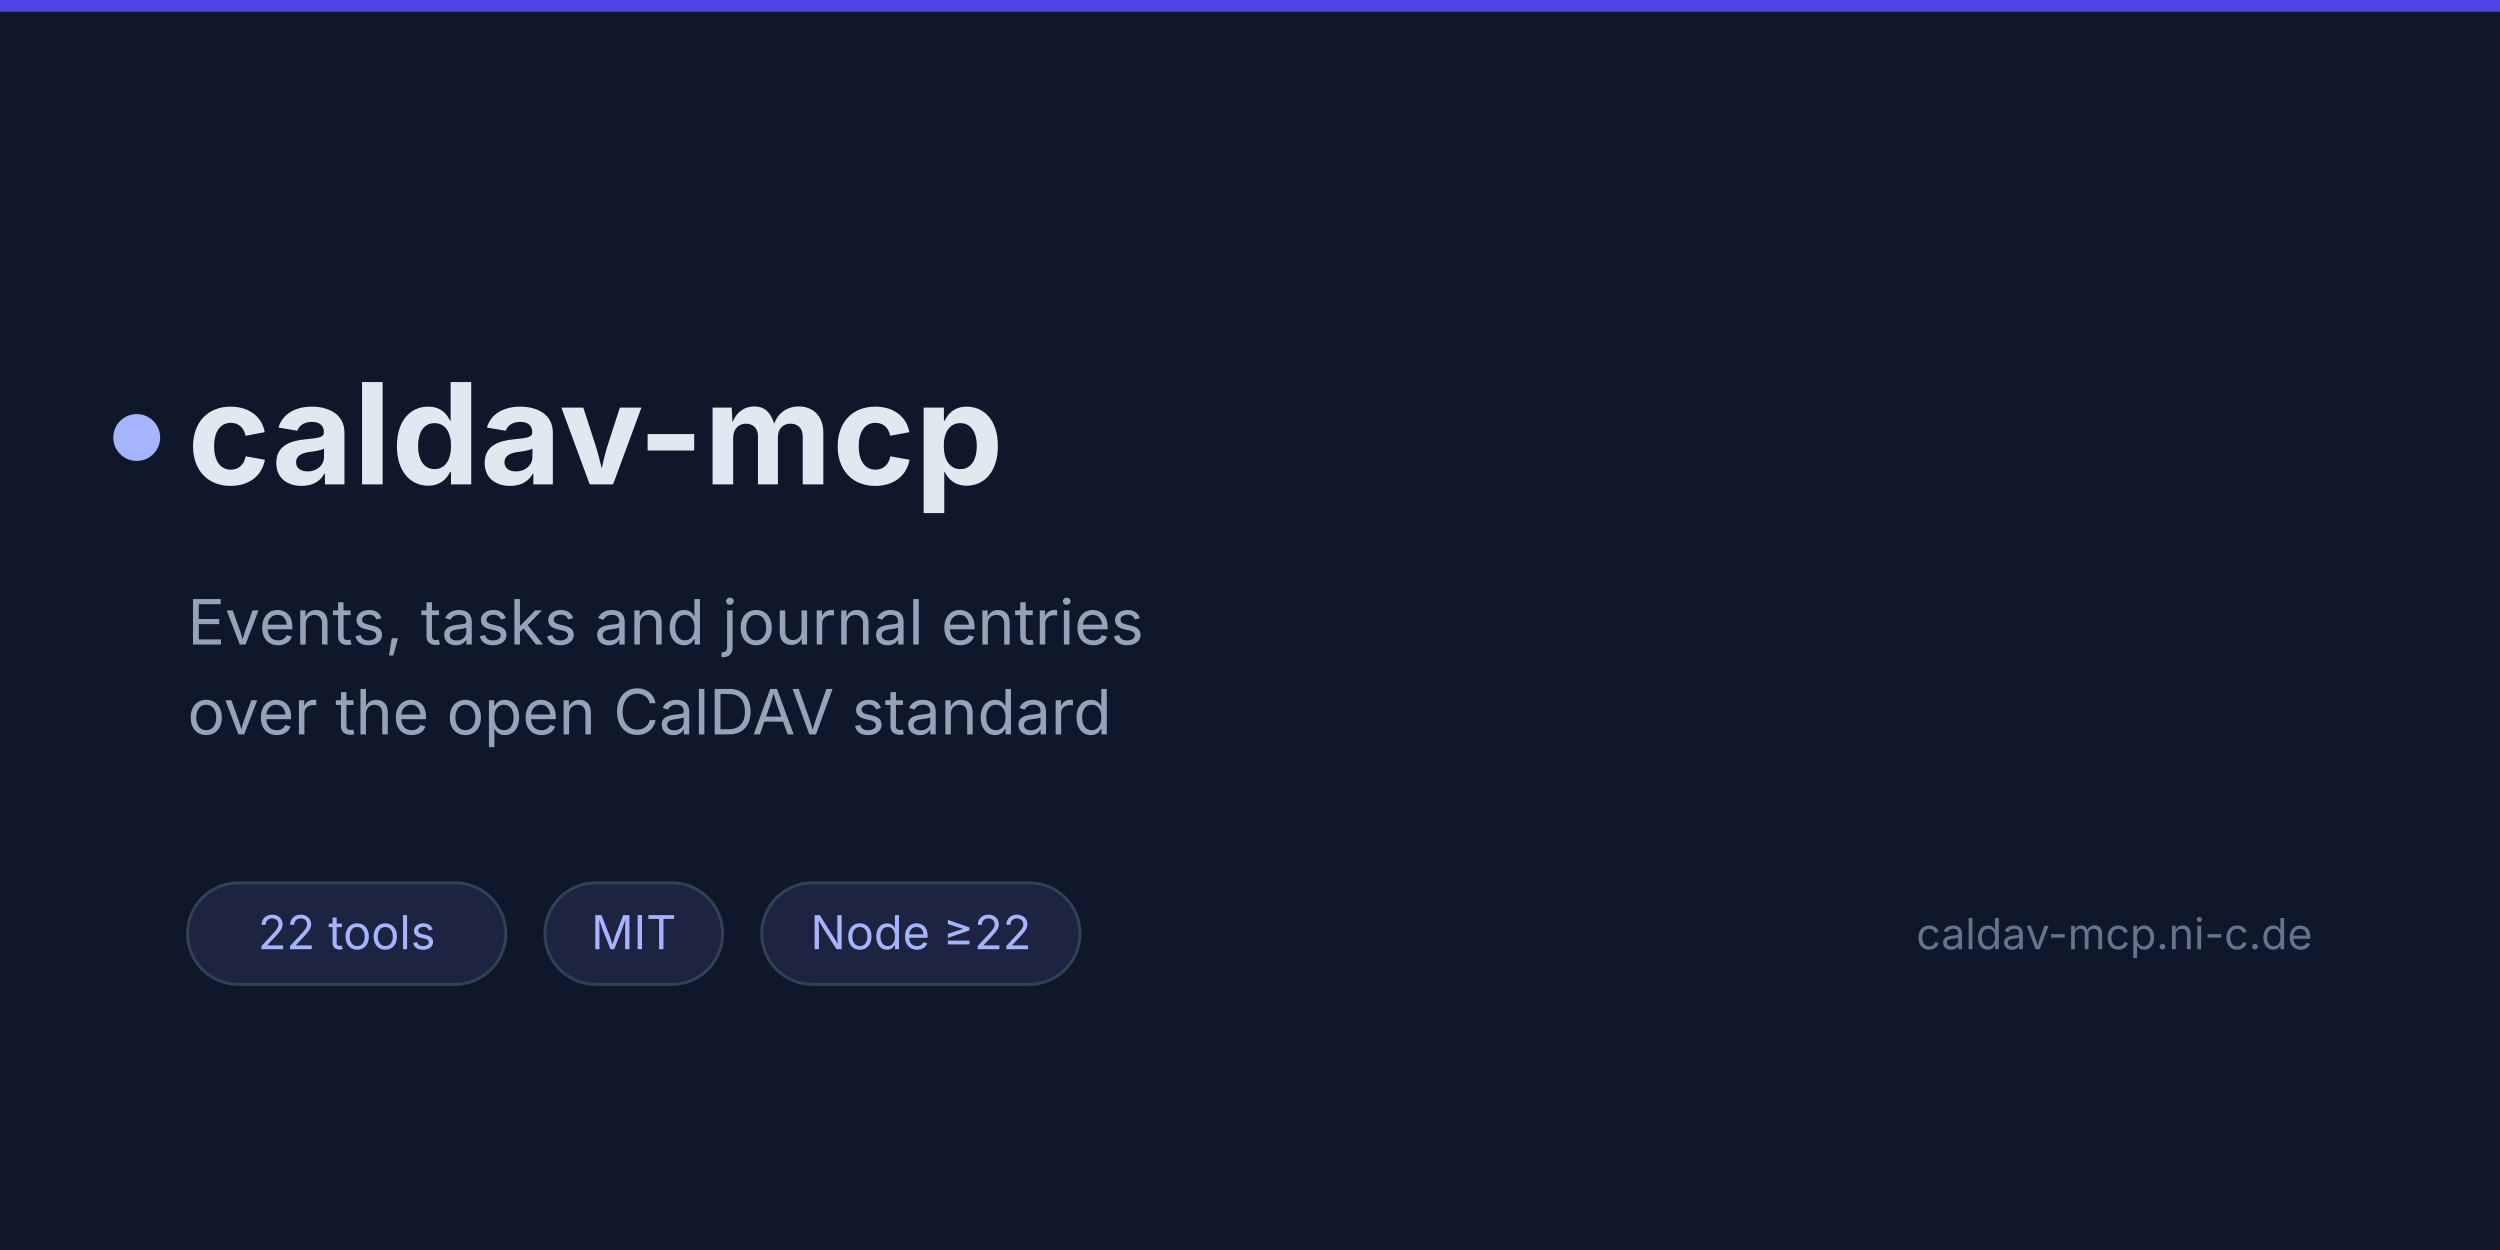
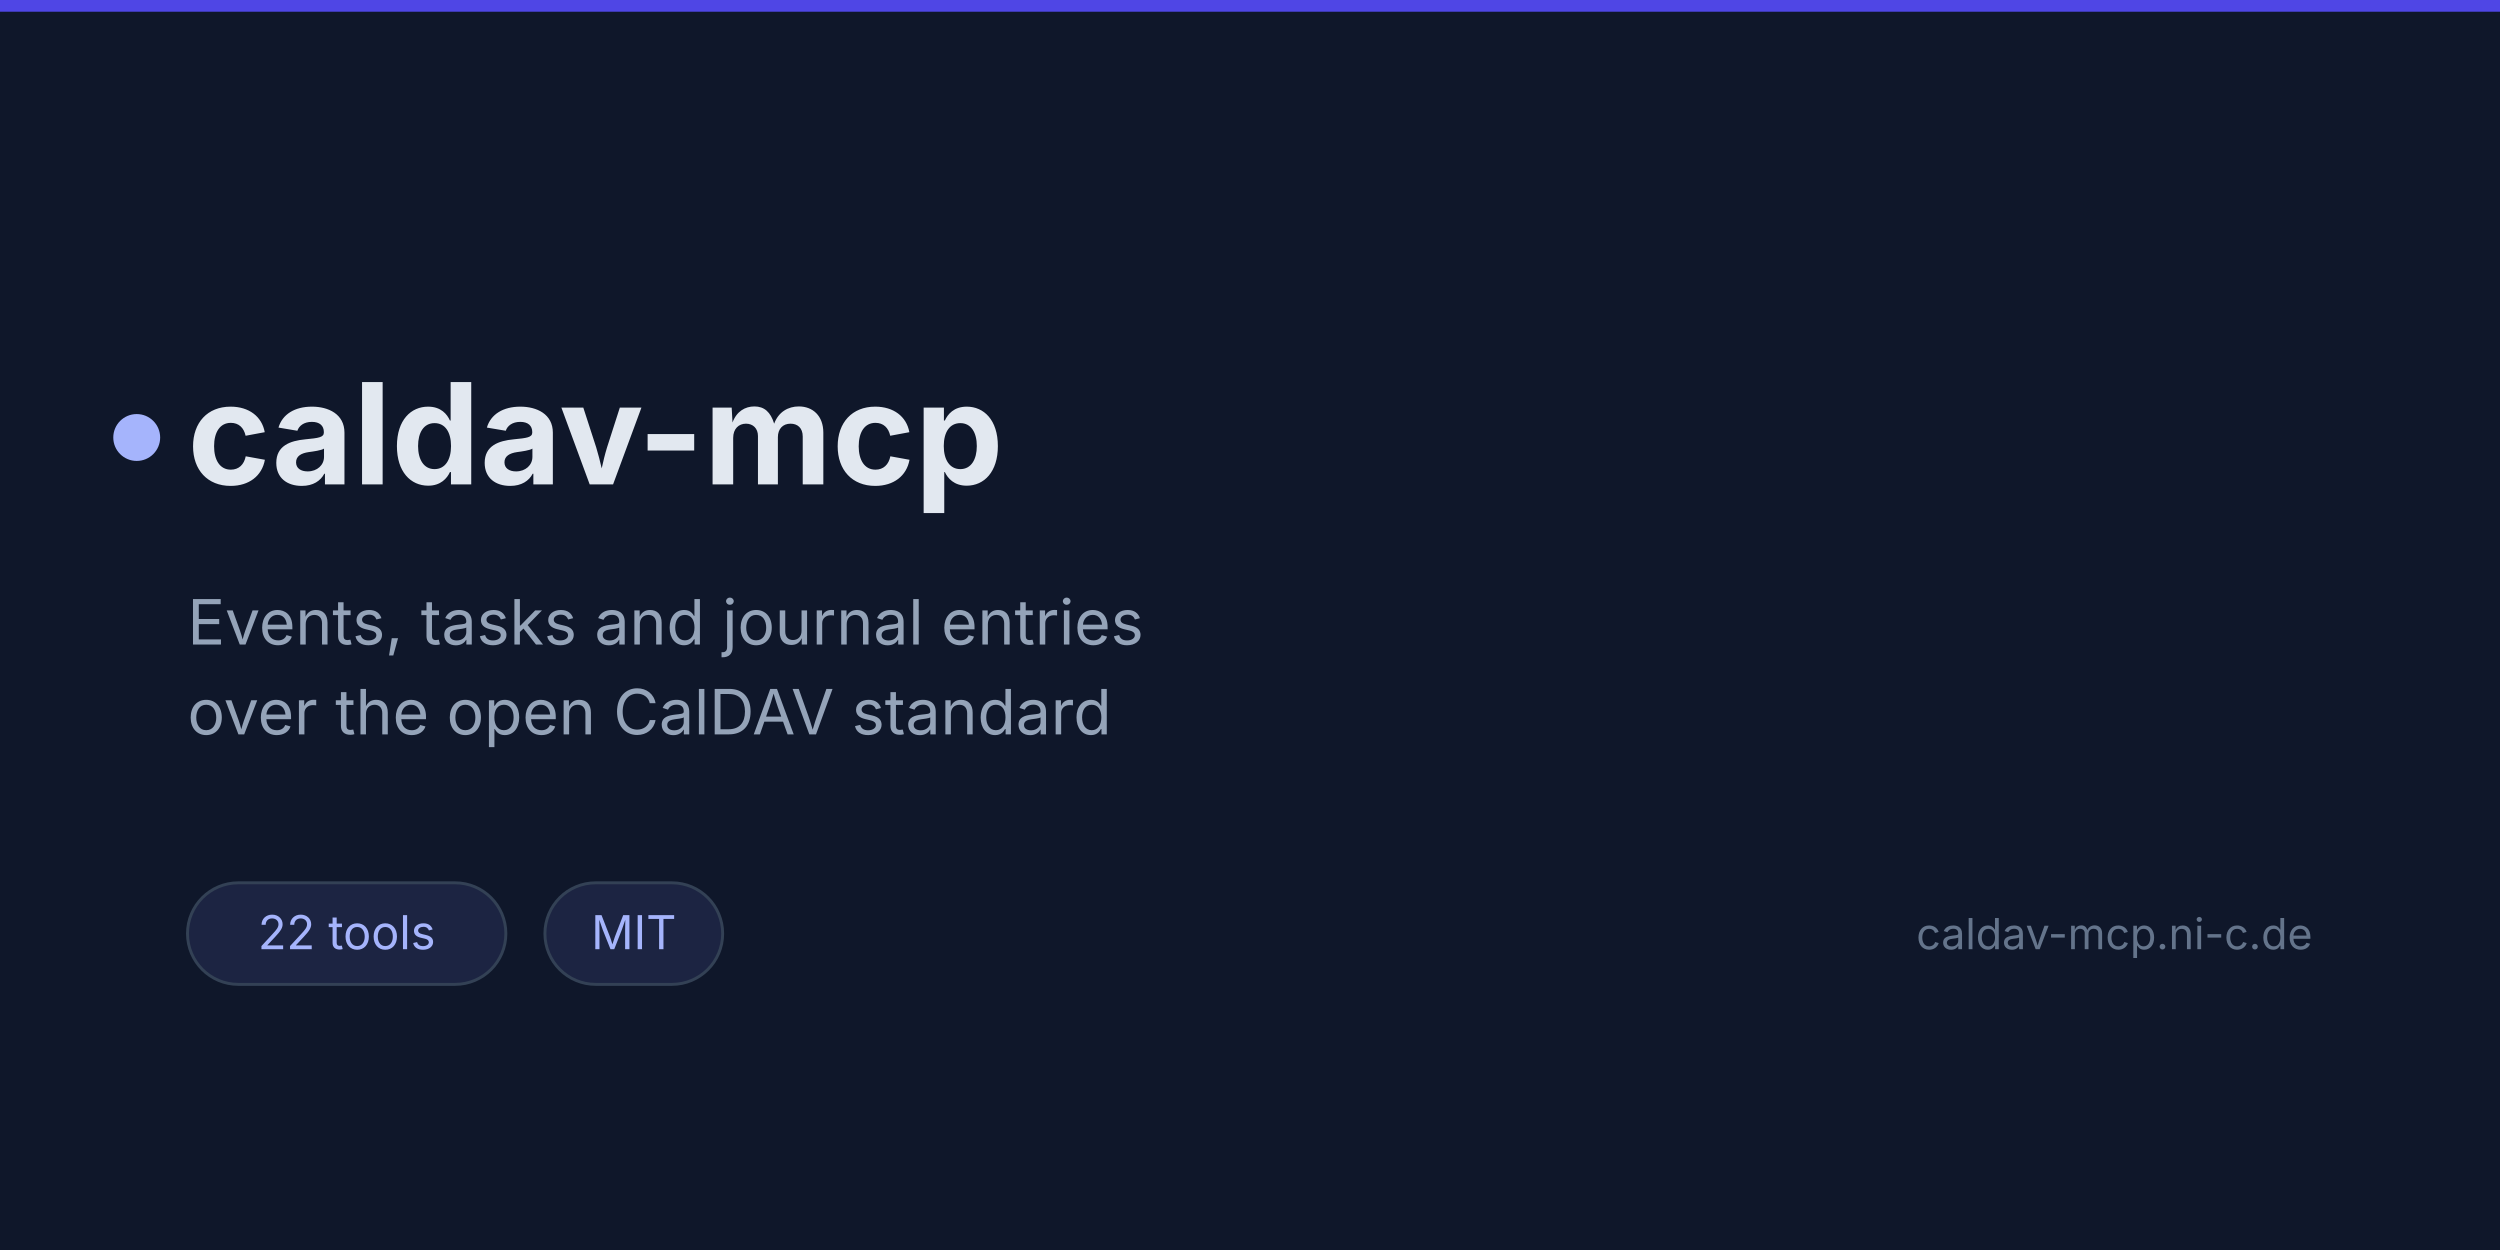
<svg xmlns="http://www.w3.org/2000/svg" viewBox="0 0 1280 640" width="1280" height="640">
  <style>
    text { font-family: Inter, "Fira Sans", "DejaVu Sans", sans-serif; }
    .title { font-size: 72px; font-weight: 700; fill: #e2e8f0; }
    .tagline { font-size: 32px; fill: #94a3b8; }
    .pill { fill: rgba(129, 140, 248, 0.12); stroke: #334155; stroke-width: 1.5; }
    .pill-label { font-size: 24px; fill: #a5b4fc; }
    .site { font-size: 22px; fill: #64748b; }
  </style>
  <rect x="0" y="0" width="1280" height="640" fill="#0f172a" />
  <rect x="0" y="0" width="1280" height="6" fill="#4f46e5" />
  <circle cx="70" cy="224" r="12" fill="#a5b4fc" />
  <text class="title" x="96" y="248">caldav-mcp</text>
  <text class="tagline" x="96" y="330">Events, tasks and journal entries</text>
  <text class="tagline" x="96" y="376">over the open CalDAV standard</text>
  <rect class="pill" x="96" y="452" width="163" height="52" rx="26" />
  <text class="pill-label" x="177.5" y="486" text-anchor="middle">22 tools</text>
  <rect class="pill" x="279" y="452" width="91" height="52" rx="26" />
  <text class="pill-label" x="324.5" y="486" text-anchor="middle">MIT</text>
-   <rect class="pill" x="390" y="452" width="163" height="52" rx="26" />
-   <text class="pill-label" x="471.5" y="486" text-anchor="middle">Node ≥22</text>
  <text class="site" x="1184" y="486" text-anchor="end">caldav-mcp.ni-c.de</text>
</svg>
